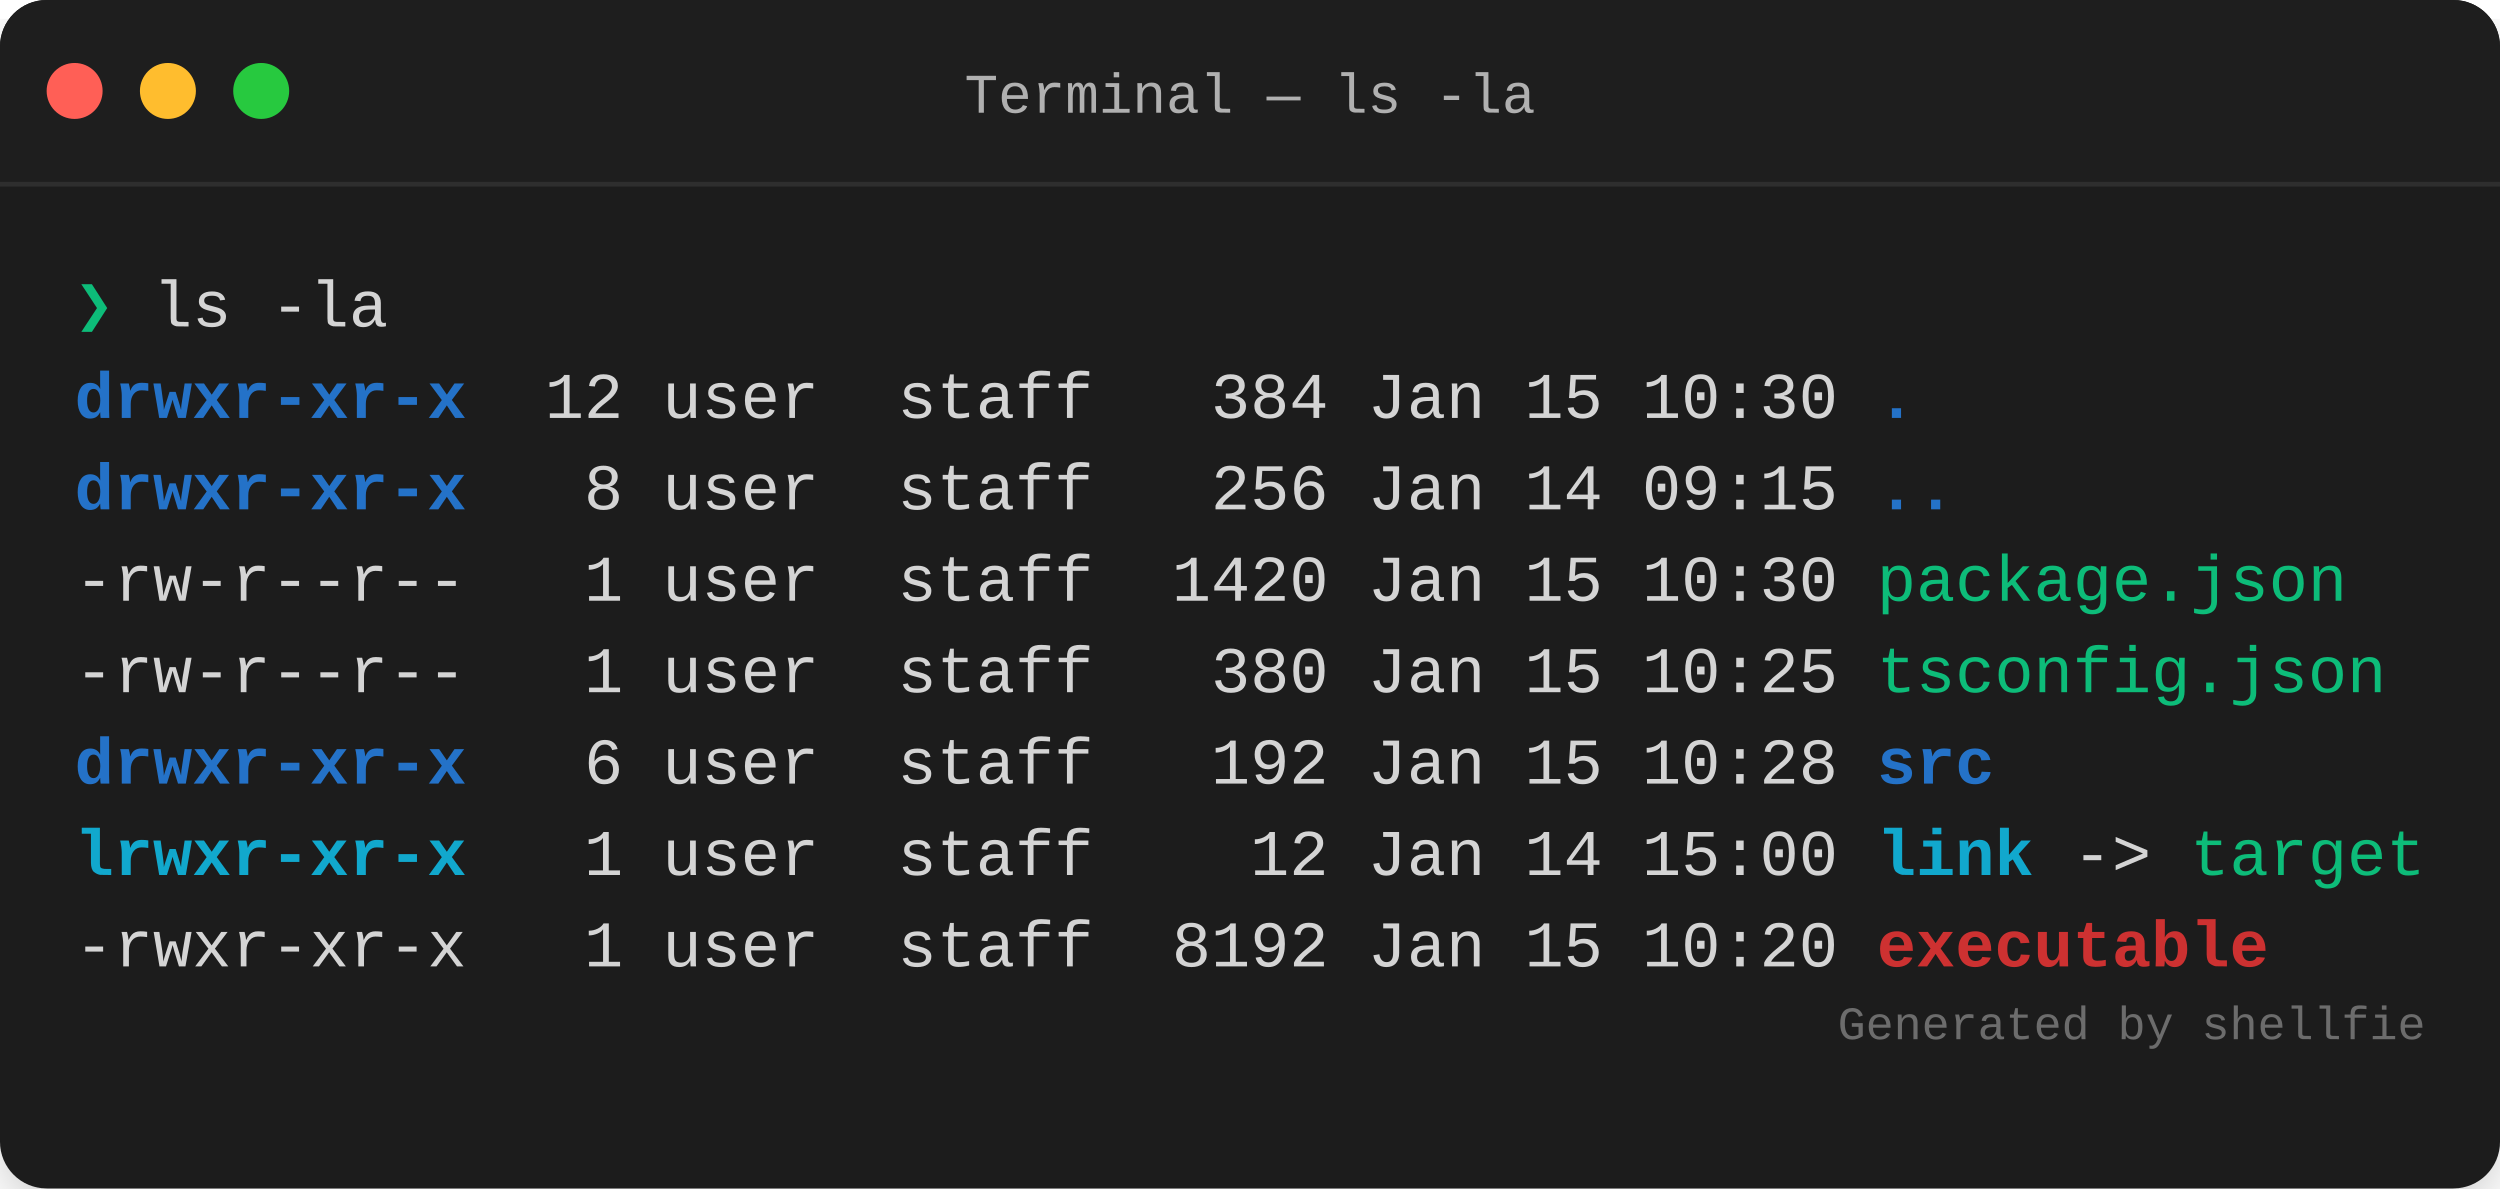
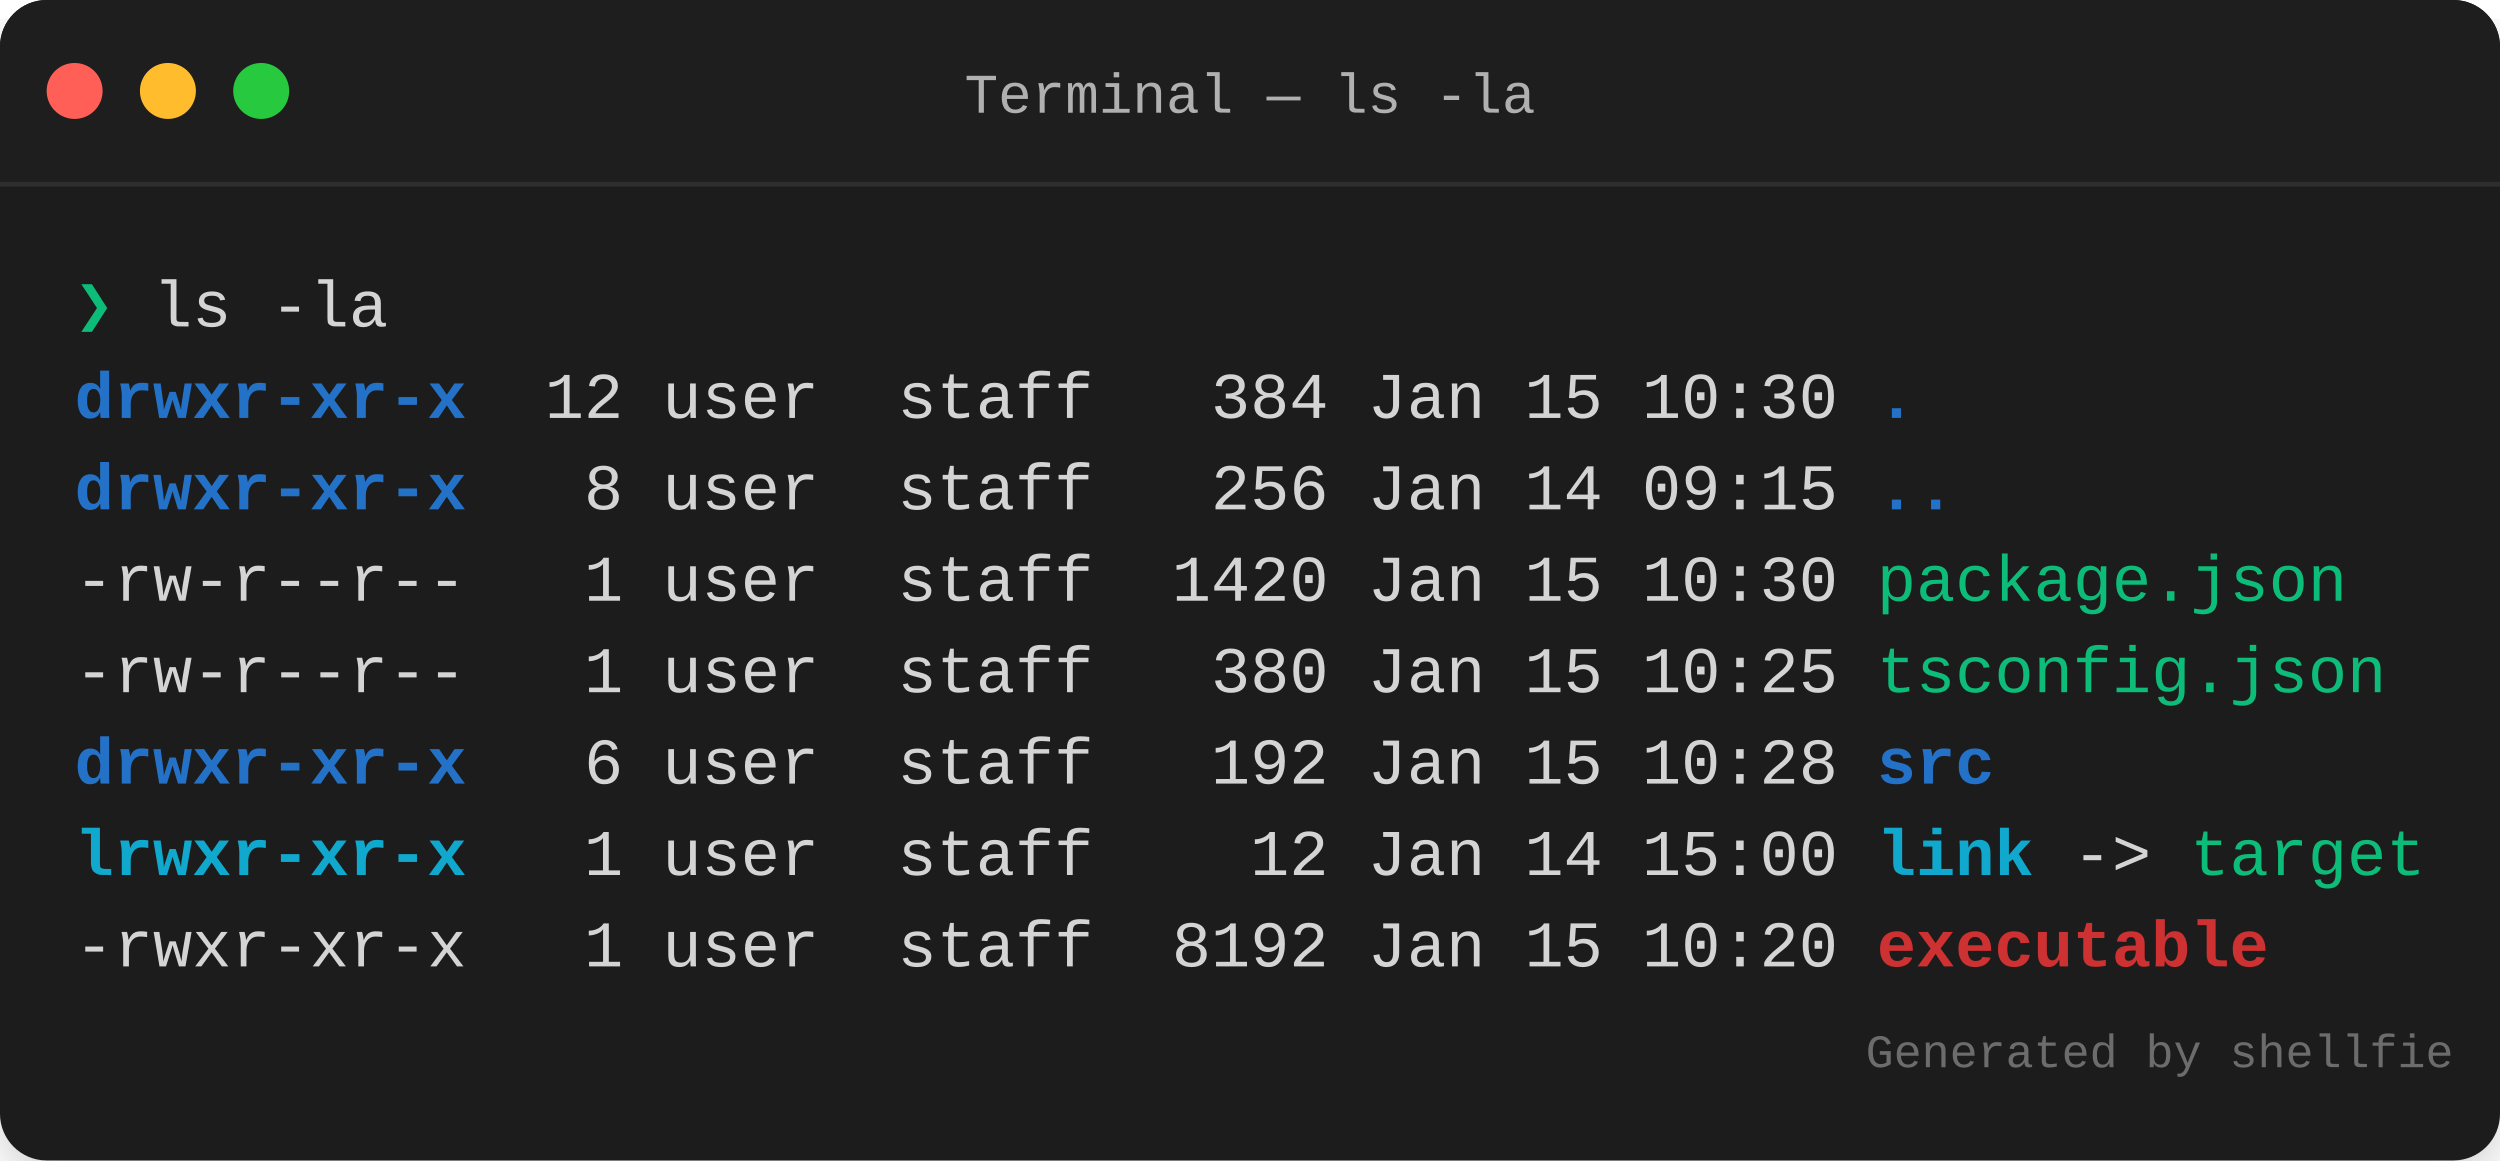
- <svg xmlns="http://www.w3.org/2000/svg" viewBox="0 0 536 254.8" width="536" height="254.8">
+ <svg xmlns="http://www.w3.org/2000/svg" viewBox="0 0 536 248.8" width="536" height="248.8">
  <defs>
    <filter id="shadow" x="-10%" y="-10%" width="120%" height="120%">
      <feDropShadow dx="0" dy="4" stdDeviation="8" flood-opacity="0.3" />
    </filter>
  </defs>
-   <rect x="0" y="0" width="536" height="254.8" fill="#1e1e1e" rx="10" ry="10" filter="url(#shadow)" />
+   <rect x="0" y="0" width="536" height="248.8" fill="#1e1e1e" rx="10" ry="10" filter="url(#shadow)" />
  <g class="title-bar">
    <rect x="0" y="0" width="536" height="39" fill="#1e1e1e" rx="10" ry="10" />
    <rect x="0" y="29" width="536" height="10" fill="#1e1e1e" />
    <line x1="0" y1="39.5" x2="536" y2="39.5" stroke="#d4d4d41a" stroke-width="1" />
    <circle cx="16" cy="19.5" r="6" fill="#ff5f56" />
    <circle cx="36" cy="19.5" r="6" fill="#ffbd2e" />
    <circle cx="56" cy="19.5" r="6" fill="#27c93f" />
    <text x="268" y="24.167" fill="#d4d4d4" font-family="'SF Mono', 'Monaco', 'Menlo', 'Ubuntu Mono', 'Consolas', 'Courier New', monospace" font-size="12" text-anchor="middle" opacity="0.8">Terminal — ls -la</text>
  </g>
  <g class="text">
    <text y="70" font-family="'SF Mono', 'Monaco', 'Menlo', 'Ubuntu Mono', 'Consolas', 'Courier New', monospace" font-size="14" xml:space="preserve">
      <tspan x="16" fill="#0dbc79" font-weight="bold">❯</tspan>
      <tspan x="24.4" fill="#d4d4d4"> ls -la</tspan>
    </text>
    <text y="89.6" font-family="'SF Mono', 'Monaco', 'Menlo', 'Ubuntu Mono', 'Consolas', 'Courier New', monospace" font-size="14" xml:space="preserve">
      <tspan x="16" fill="#2472c8" font-weight="bold">drwxr-xr-x</tspan>
      <tspan x="100" fill="#d4d4d4">  12 user  staff   384 Jan 15 10:30 </tspan>
      <tspan x="402.4" fill="#2472c8" font-weight="bold">.</tspan>
    </text>
    <text y="109.2" font-family="'SF Mono', 'Monaco', 'Menlo', 'Ubuntu Mono', 'Consolas', 'Courier New', monospace" font-size="14" xml:space="preserve">
      <tspan x="16" fill="#2472c8" font-weight="bold">drwxr-xr-x</tspan>
      <tspan x="100" fill="#d4d4d4">   8 user  staff   256 Jan 14 09:15 </tspan>
      <tspan x="402.4" fill="#2472c8" font-weight="bold">..</tspan>
    </text>
    <text y="128.8" font-family="'SF Mono', 'Monaco', 'Menlo', 'Ubuntu Mono', 'Consolas', 'Courier New', monospace" font-size="14" xml:space="preserve">
      <tspan x="16" fill="#d4d4d4">-rw-r--r--   1 user  staff  1420 Jan 15 10:30 </tspan>
      <tspan x="402.4" fill="#0dbc79">package.json</tspan>
    </text>
    <text y="148.4" font-family="'SF Mono', 'Monaco', 'Menlo', 'Ubuntu Mono', 'Consolas', 'Courier New', monospace" font-size="14" xml:space="preserve">
      <tspan x="16" fill="#d4d4d4">-rw-r--r--   1 user  staff   380 Jan 15 10:25 </tspan>
      <tspan x="402.4" fill="#0dbc79">tsconfig.json</tspan>
    </text>
    <text y="168" font-family="'SF Mono', 'Monaco', 'Menlo', 'Ubuntu Mono', 'Consolas', 'Courier New', monospace" font-size="14" xml:space="preserve">
      <tspan x="16" fill="#2472c8" font-weight="bold">drwxr-xr-x</tspan>
      <tspan x="100" fill="#d4d4d4">   6 user  staff   192 Jan 15 10:28 </tspan>
      <tspan x="402.4" fill="#2472c8" font-weight="bold">src</tspan>
    </text>
    <text y="187.6" font-family="'SF Mono', 'Monaco', 'Menlo', 'Ubuntu Mono', 'Consolas', 'Courier New', monospace" font-size="14" xml:space="preserve">
      <tspan x="16" fill="#11a8cd" font-weight="bold">lrwxr-xr-x</tspan>
      <tspan x="100" fill="#d4d4d4">   1 user  staff    12 Jan 14 15:00 </tspan>
      <tspan x="402.4" fill="#11a8cd" font-weight="bold">link</tspan>
      <tspan x="436" fill="#d4d4d4"> -&gt; </tspan>
      <tspan x="469.6" fill="#0dbc79">target</tspan>
    </text>
    <text y="207.2" font-family="'SF Mono', 'Monaco', 'Menlo', 'Ubuntu Mono', 'Consolas', 'Courier New', monospace" font-size="14" xml:space="preserve">
      <tspan x="16" fill="#d4d4d4">-rwxr-xr-x   1 user  staff  8192 Jan 15 10:20 </tspan>
      <tspan x="402.4" fill="#cd3131" font-weight="bold">executable</tspan>
    </text>
  </g>
-   <text y="222.8" font-family="'SF Mono', 'Monaco', 'Menlo', 'Ubuntu Mono', 'Consolas', 'Courier New', monospace" font-size="10" xml:space="preserve">
-     <tspan x="394" fill="#6c6c6c">Generated by shellfie</tspan>
+   <text y="228.8" font-family="'SF Mono', 'Monaco', 'Menlo', 'Ubuntu Mono', 'Consolas', 'Courier New', monospace" font-size="10" xml:space="preserve">
+     <tspan x="400" fill="#6c6c6c">Generated by shellfie</tspan>
  </text>
</svg>
